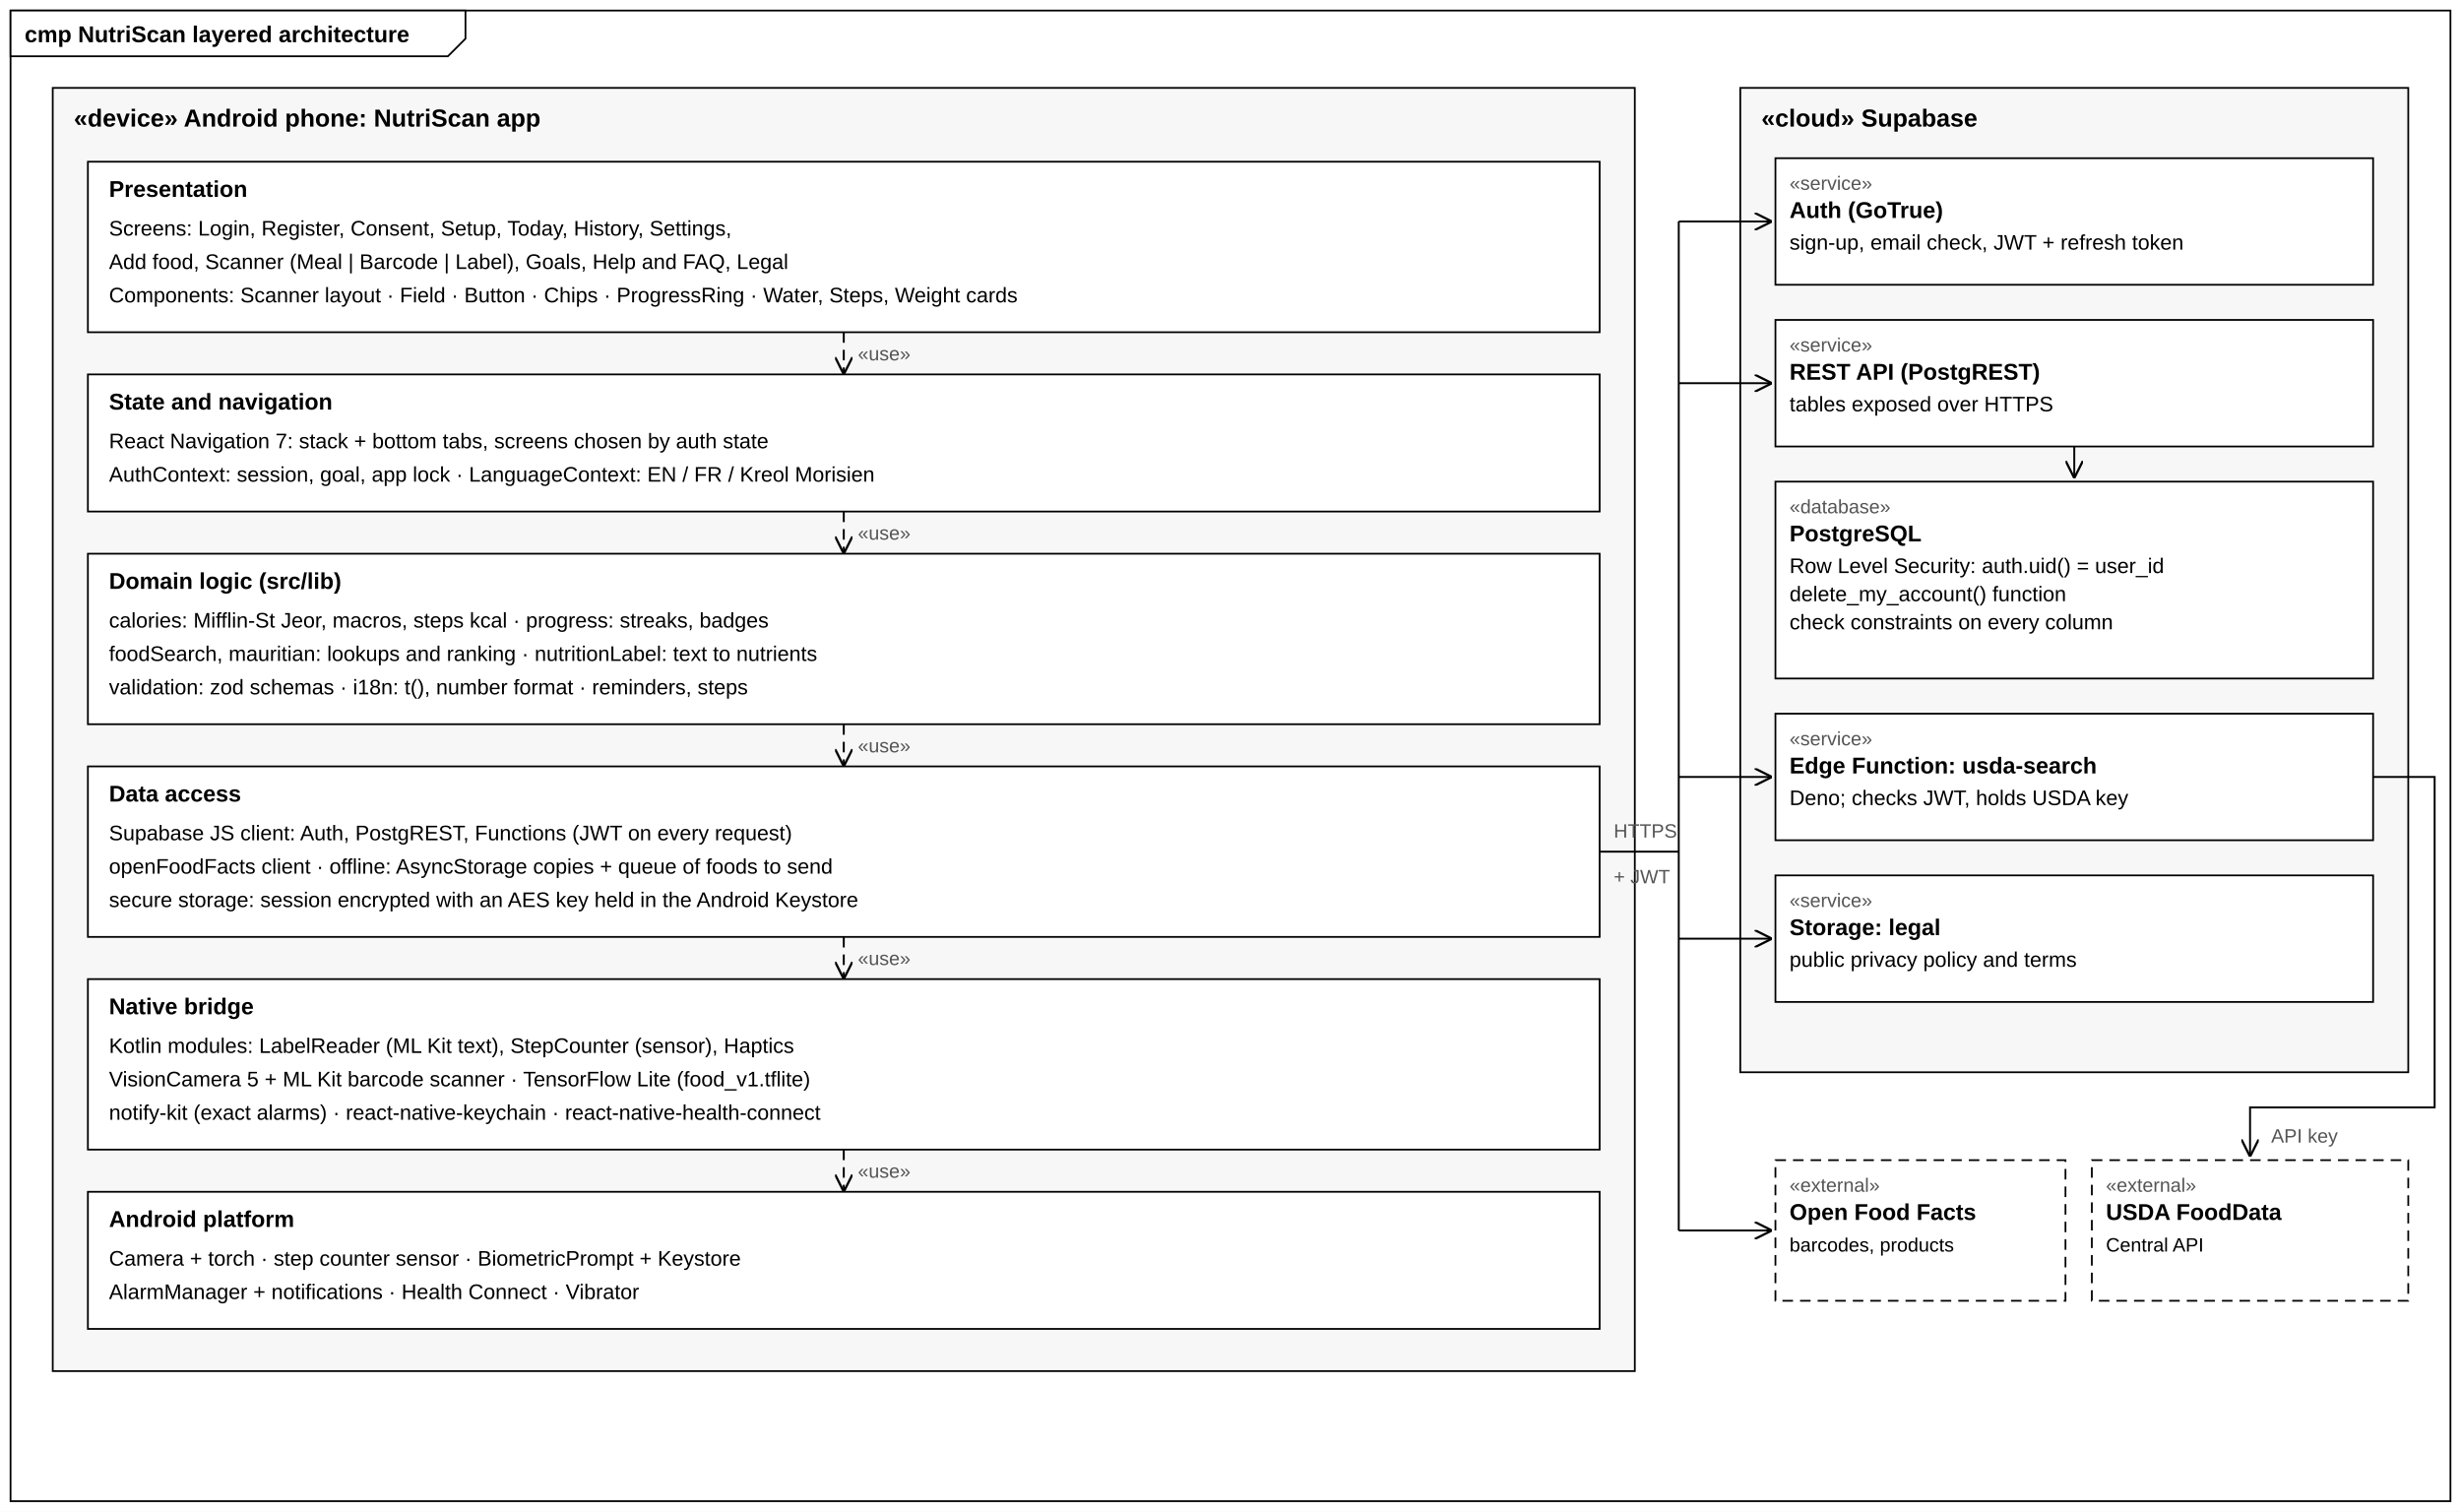
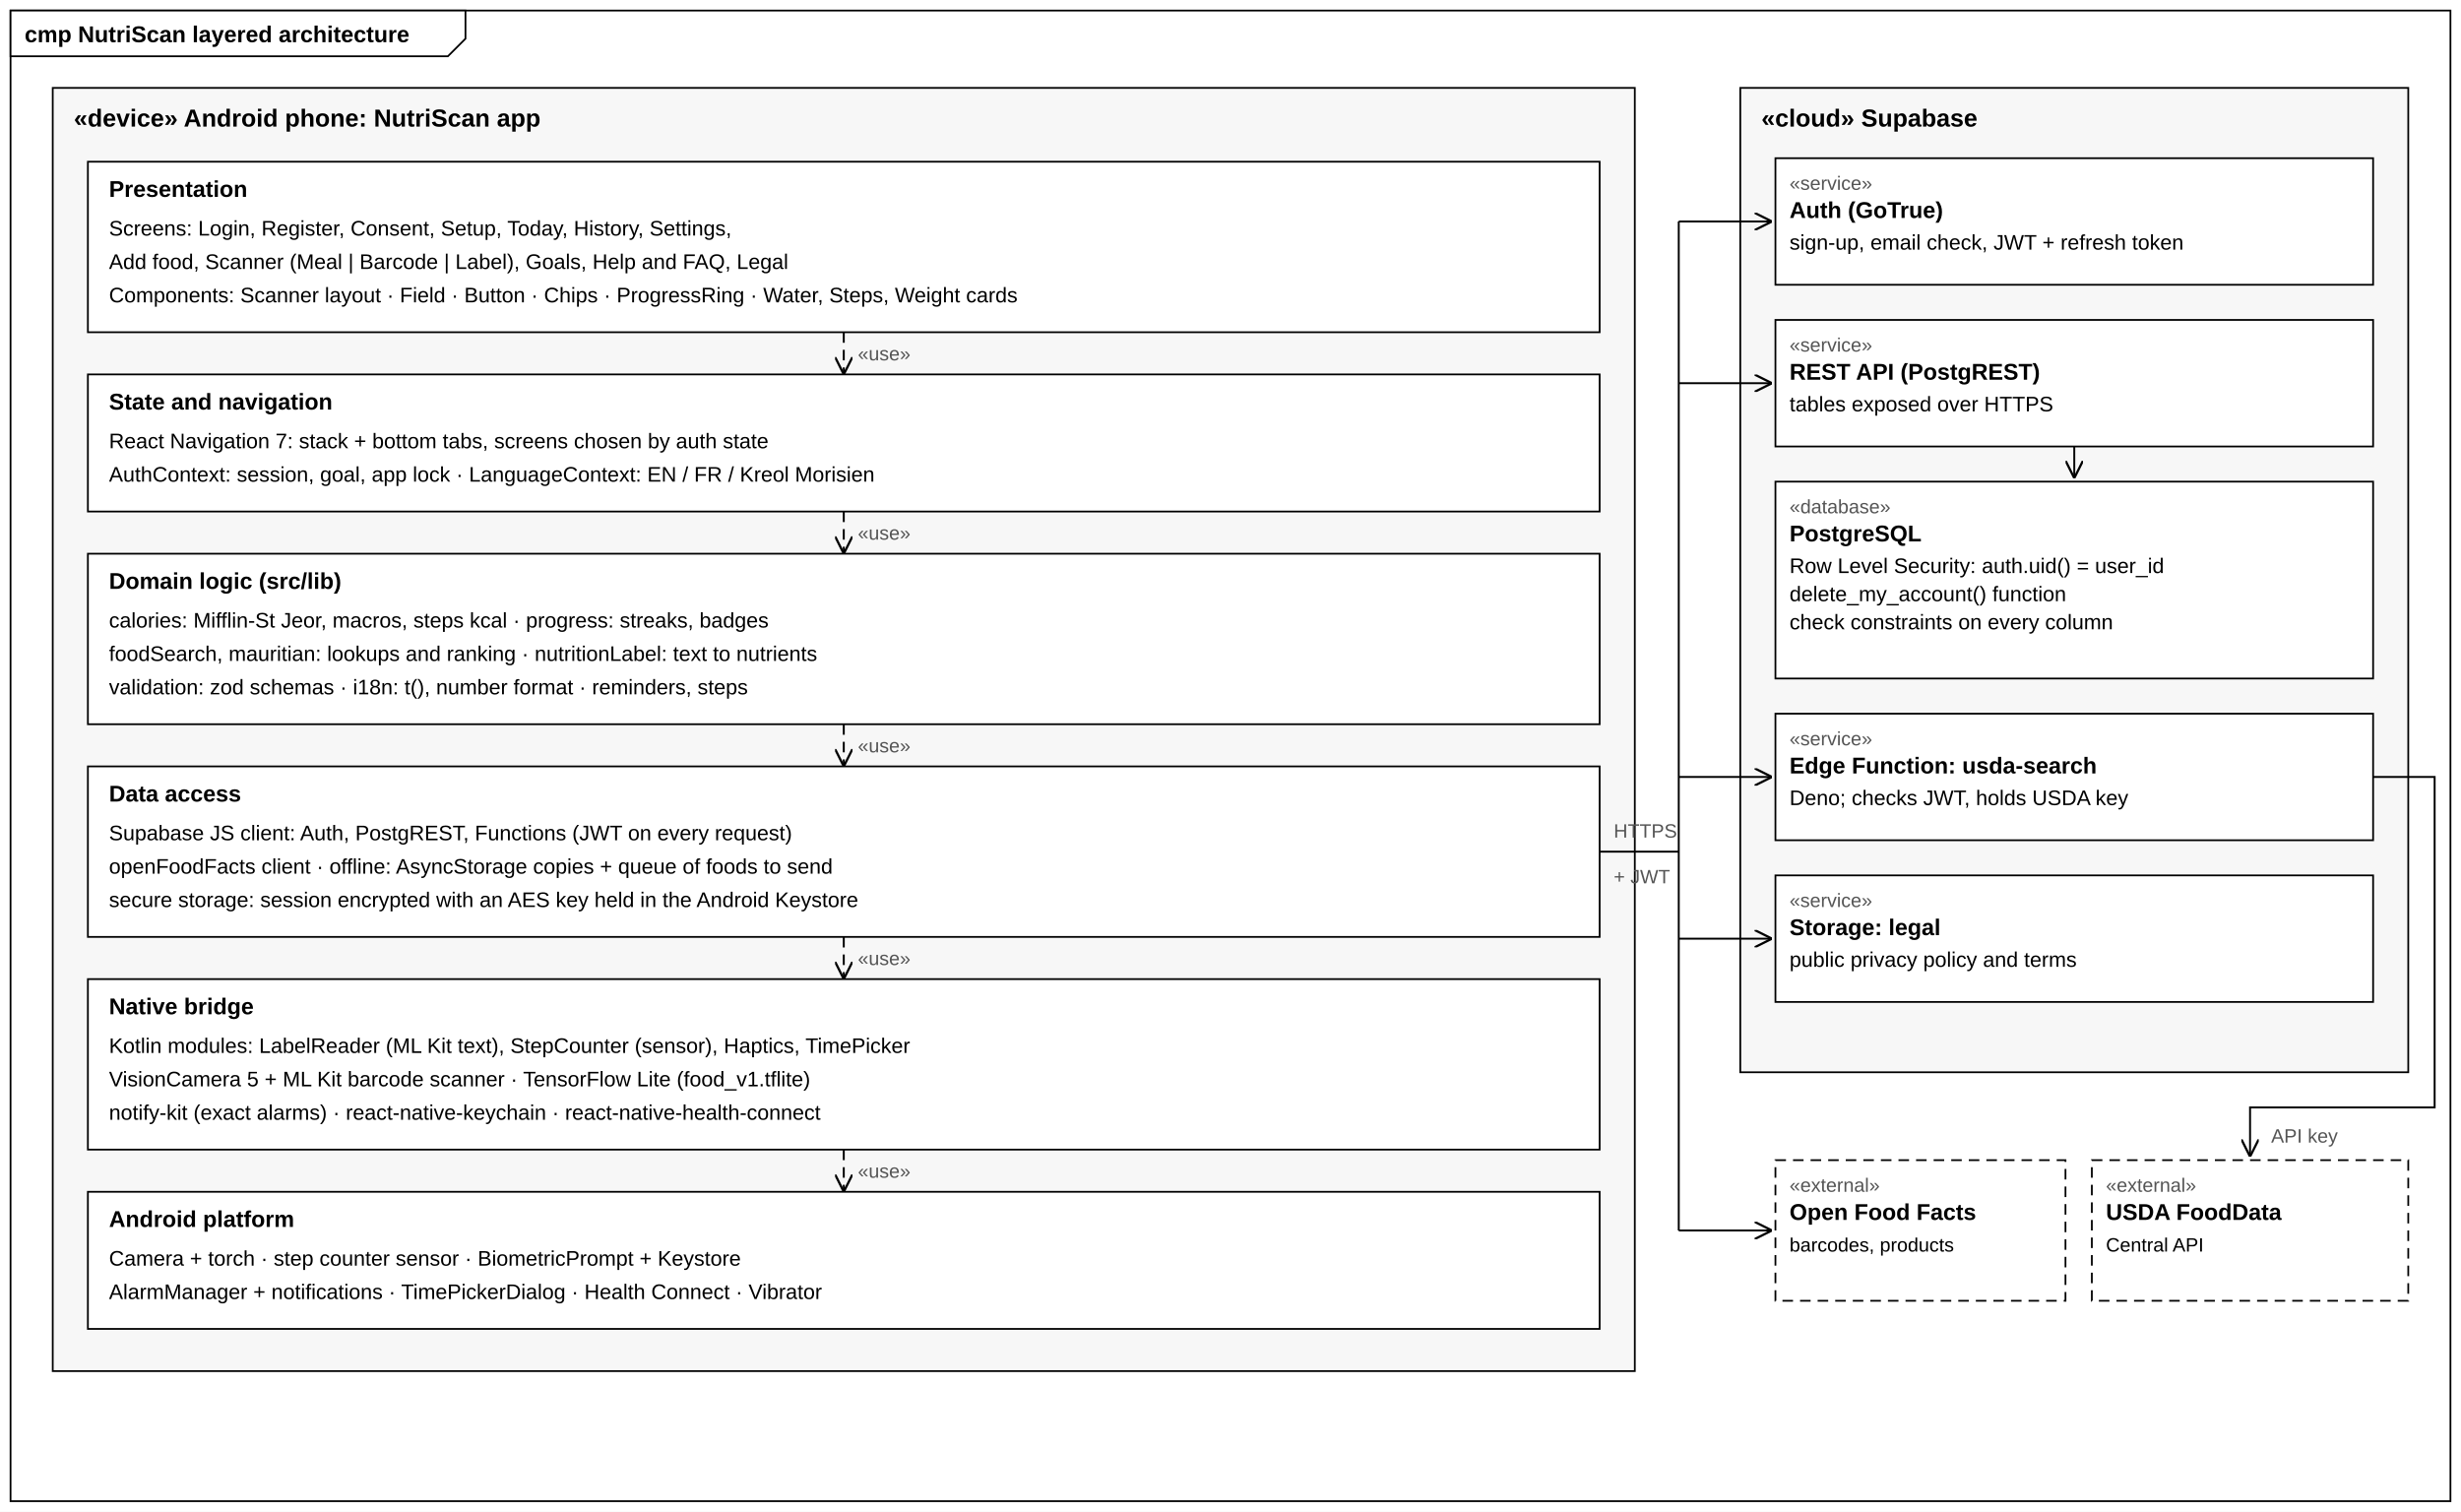
<svg xmlns="http://www.w3.org/2000/svg" width="1400" height="860" viewBox="0 0 1400 860">
  <defs>
    <marker id="f" viewBox="0 0 10 10" refX="10" refY="5" markerWidth="9" markerHeight="9" orient="auto-start-reverse">
      <path d="M0 0L10 5L0 10z" fill="#000000" />
    </marker>
    <marker id="o" viewBox="0 0 10 10" refX="10" refY="5" markerWidth="9" markerHeight="9" orient="auto-start-reverse">
      <path d="M0 0L10 5L0 10" fill="none" stroke="#000000" stroke-width="1.3" />
    </marker>
    <marker id="g" viewBox="0 0 12 12" refX="12" refY="6" markerWidth="13" markerHeight="13" orient="auto-start-reverse">
      <path d="M0 0L12 6L0 12z" fill="#fff" stroke="#000000" stroke-width="1" />
    </marker>
  </defs>
  <rect width="1400" height="860" fill="#fff" />
  <rect x="6" y="6" width="1388" height="848" fill="none" stroke="#000000" stroke-width="1" />
  <path d="M6 6 H264.8 V22 L254.8 32 H6 Z" fill="#fff" stroke="#000000" stroke-width="1" />
  <text x="14.0" y="24.0" font-size="13" font-weight="bold" text-anchor="start" fill="#000000" font-family="Arial, Helvetica, sans-serif">cmp NutriScan layered architecture</text>
  <rect x="30" y="50" width="900" height="730" rx="0" fill="#F7F7F7" stroke="#000000" stroke-width="1" />
  <text x="42.0" y="72.0" font-size="14" font-weight="bold" text-anchor="start" fill="#000000" font-family="Arial, Helvetica, sans-serif">«device» Android phone: NutriScan app</text>
  <rect x="50" y="92" width="860" height="97" rx="0" fill="#fff" stroke="#000000" stroke-width="1" />
  <text x="62.0" y="112.0" font-size="13" font-weight="bold" text-anchor="start" fill="#000000" font-family="Arial, Helvetica, sans-serif">Presentation</text>
  <text x="62.0" y="134.0" font-size="12" font-weight="normal" text-anchor="start" fill="#000000" font-family="Arial, Helvetica, sans-serif">Screens: Login, Register, Consent, Setup, Today, History, Settings,</text>
  <text x="62.0" y="153.0" font-size="12" font-weight="normal" text-anchor="start" fill="#000000" font-family="Arial, Helvetica, sans-serif">Add food, Scanner (Meal | Barcode | Label), Goals, Help and FAQ, Legal</text>
  <text x="62.0" y="172.0" font-size="12" font-weight="normal" text-anchor="start" fill="#000000" font-family="Arial, Helvetica, sans-serif">Components: Scanner layout · Field · Button · Chips · ProgressRing · Water, Steps, Weight cards</text>
  <rect x="50" y="213" width="860" height="78" rx="0" fill="#fff" stroke="#000000" stroke-width="1" />
  <text x="62.0" y="233.0" font-size="13" font-weight="bold" text-anchor="start" fill="#000000" font-family="Arial, Helvetica, sans-serif">State and navigation</text>
  <text x="62.0" y="255.0" font-size="12" font-weight="normal" text-anchor="start" fill="#000000" font-family="Arial, Helvetica, sans-serif">React Navigation 7: stack + bottom tabs, screens chosen by auth state</text>
  <text x="62.0" y="274.0" font-size="12" font-weight="normal" text-anchor="start" fill="#000000" font-family="Arial, Helvetica, sans-serif">AuthContext: session, goal, app lock  ·  LanguageContext: EN / FR / Kreol Morisien</text>
  <rect x="50" y="315" width="860" height="97" rx="0" fill="#fff" stroke="#000000" stroke-width="1" />
  <text x="62.0" y="335.0" font-size="13" font-weight="bold" text-anchor="start" fill="#000000" font-family="Arial, Helvetica, sans-serif">Domain logic (src/lib)</text>
  <text x="62.0" y="357.0" font-size="12" font-weight="normal" text-anchor="start" fill="#000000" font-family="Arial, Helvetica, sans-serif">calories: Mifflin-St Jeor, macros, steps kcal  ·  progress: streaks, badges</text>
  <text x="62.0" y="376.0" font-size="12" font-weight="normal" text-anchor="start" fill="#000000" font-family="Arial, Helvetica, sans-serif">foodSearch, mauritian: lookups and ranking  ·  nutritionLabel: text to nutrients</text>
  <text x="62.0" y="395.0" font-size="12" font-weight="normal" text-anchor="start" fill="#000000" font-family="Arial, Helvetica, sans-serif">validation: zod schemas  ·  i18n: t(), number format  ·  reminders, steps</text>
  <rect x="50" y="436" width="860" height="97" rx="0" fill="#fff" stroke="#000000" stroke-width="1" />
  <text x="62.0" y="456.0" font-size="13" font-weight="bold" text-anchor="start" fill="#000000" font-family="Arial, Helvetica, sans-serif">Data access</text>
  <text x="62.0" y="478.0" font-size="12" font-weight="normal" text-anchor="start" fill="#000000" font-family="Arial, Helvetica, sans-serif">Supabase JS client: Auth, PostgREST, Functions (JWT on every request)</text>
  <text x="62.0" y="497.0" font-size="12" font-weight="normal" text-anchor="start" fill="#000000" font-family="Arial, Helvetica, sans-serif">openFoodFacts client  ·  offline: AsyncStorage copies + queue of foods to send</text>
  <text x="62.0" y="516.0" font-size="12" font-weight="normal" text-anchor="start" fill="#000000" font-family="Arial, Helvetica, sans-serif">secure storage: session encrypted with an AES key held in the Android Keystore</text>
  <rect x="50" y="557" width="860" height="97" rx="0" fill="#fff" stroke="#000000" stroke-width="1" />
  <text x="62.0" y="577.0" font-size="13" font-weight="bold" text-anchor="start" fill="#000000" font-family="Arial, Helvetica, sans-serif">Native bridge</text>
-   <text x="62.0" y="599.0" font-size="12" font-weight="normal" text-anchor="start" fill="#000000" font-family="Arial, Helvetica, sans-serif">Kotlin modules: LabelReader (ML Kit text), StepCounter (sensor), Haptics</text>
+   <text x="62.0" y="599.0" font-size="12" font-weight="normal" text-anchor="start" fill="#000000" font-family="Arial, Helvetica, sans-serif">Kotlin modules: LabelReader (ML Kit text), StepCounter (sensor), Haptics, TimePicker</text>
  <text x="62.0" y="618.0" font-size="12" font-weight="normal" text-anchor="start" fill="#000000" font-family="Arial, Helvetica, sans-serif">VisionCamera 5 + ML Kit barcode scanner  ·  TensorFlow Lite (food_v1.tflite)</text>
  <text x="62.0" y="637.0" font-size="12" font-weight="normal" text-anchor="start" fill="#000000" font-family="Arial, Helvetica, sans-serif">notify-kit (exact alarms)  ·  react-native-keychain  ·  react-native-health-connect</text>
  <rect x="50" y="678" width="860" height="78" rx="0" fill="#fff" stroke="#000000" stroke-width="1" />
  <text x="62.0" y="698.0" font-size="13" font-weight="bold" text-anchor="start" fill="#000000" font-family="Arial, Helvetica, sans-serif">Android platform</text>
  <text x="62.0" y="720.0" font-size="12" font-weight="normal" text-anchor="start" fill="#000000" font-family="Arial, Helvetica, sans-serif">Camera + torch  ·  step counter sensor  ·  BiometricPrompt + Keystore</text>
-   <text x="62.0" y="739.0" font-size="12" font-weight="normal" text-anchor="start" fill="#000000" font-family="Arial, Helvetica, sans-serif">AlarmManager + notifications  ·  Health Connect  ·  Vibrator</text>
+   <text x="62.0" y="739.0" font-size="12" font-weight="normal" text-anchor="start" fill="#000000" font-family="Arial, Helvetica, sans-serif">AlarmManager + notifications  ·  TimePickerDialog  ·  Health Connect  ·  Vibrator</text>
  <line x1="480" y1="189" x2="480" y2="213" stroke="#000000" stroke-width="1.1" stroke-dasharray="6 4" marker-end="url(#o)" />
  <text x="488.0" y="205.0" font-size="11" font-weight="normal" text-anchor="start" fill="#555555" font-family="Arial, Helvetica, sans-serif">«use»</text>
  <line x1="480" y1="291" x2="480" y2="315" stroke="#000000" stroke-width="1.1" stroke-dasharray="6 4" marker-end="url(#o)" />
  <text x="488.0" y="307.0" font-size="11" font-weight="normal" text-anchor="start" fill="#555555" font-family="Arial, Helvetica, sans-serif">«use»</text>
  <line x1="480" y1="412" x2="480" y2="436" stroke="#000000" stroke-width="1.1" stroke-dasharray="6 4" marker-end="url(#o)" />
  <text x="488.0" y="428.0" font-size="11" font-weight="normal" text-anchor="start" fill="#555555" font-family="Arial, Helvetica, sans-serif">«use»</text>
  <line x1="480" y1="533" x2="480" y2="557" stroke="#000000" stroke-width="1.1" stroke-dasharray="6 4" marker-end="url(#o)" />
  <text x="488.0" y="549.0" font-size="11" font-weight="normal" text-anchor="start" fill="#555555" font-family="Arial, Helvetica, sans-serif">«use»</text>
  <line x1="480" y1="654" x2="480" y2="678" stroke="#000000" stroke-width="1.1" stroke-dasharray="6 4" marker-end="url(#o)" />
  <text x="488.0" y="670.0" font-size="11" font-weight="normal" text-anchor="start" fill="#555555" font-family="Arial, Helvetica, sans-serif">«use»</text>
  <rect x="990" y="50" width="380" height="560" rx="0" fill="#F7F7F7" stroke="#000000" stroke-width="1" />
  <text x="1002.0" y="72.0" font-size="14" font-weight="bold" text-anchor="start" fill="#000000" font-family="Arial, Helvetica, sans-serif">«cloud» Supabase</text>
  <rect x="1010" y="90" width="340" height="72" rx="0" fill="#fff" stroke="#000000" stroke-width="1" />
  <text x="1018.0" y="108.0" font-size="11" font-weight="normal" text-anchor="start" fill="#555555" font-family="Arial, Helvetica, sans-serif">«service»</text>
  <text x="1018.0" y="124.0" font-size="13" font-weight="bold" text-anchor="start" fill="#000000" font-family="Arial, Helvetica, sans-serif">Auth (GoTrue)</text>
  <text x="1018.0" y="142.0" font-size="12" font-weight="normal" text-anchor="start" fill="#000000" font-family="Arial, Helvetica, sans-serif">sign-up, email check, JWT + refresh token</text>
  <rect x="1010" y="182" width="340" height="72" rx="0" fill="#fff" stroke="#000000" stroke-width="1" />
  <text x="1018.0" y="200.0" font-size="11" font-weight="normal" text-anchor="start" fill="#555555" font-family="Arial, Helvetica, sans-serif">«service»</text>
  <text x="1018.0" y="216.0" font-size="13" font-weight="bold" text-anchor="start" fill="#000000" font-family="Arial, Helvetica, sans-serif">REST API (PostgREST)</text>
  <text x="1018.0" y="234.0" font-size="12" font-weight="normal" text-anchor="start" fill="#000000" font-family="Arial, Helvetica, sans-serif">tables exposed over HTTPS</text>
  <rect x="1010" y="274" width="340" height="112" rx="0" fill="#fff" stroke="#000000" stroke-width="1" />
  <text x="1018.0" y="292.0" font-size="11" font-weight="normal" text-anchor="start" fill="#555555" font-family="Arial, Helvetica, sans-serif">«database»</text>
  <text x="1018.0" y="308.0" font-size="13" font-weight="bold" text-anchor="start" fill="#000000" font-family="Arial, Helvetica, sans-serif">PostgreSQL</text>
  <text x="1018.0" y="326.0" font-size="12" font-weight="normal" text-anchor="start" fill="#000000" font-family="Arial, Helvetica, sans-serif">Row Level Security: auth.uid() = user_id</text>
  <text x="1018.0" y="342.0" font-size="12" font-weight="normal" text-anchor="start" fill="#000000" font-family="Arial, Helvetica, sans-serif">delete_my_account() function</text>
  <text x="1018.0" y="358.0" font-size="12" font-weight="normal" text-anchor="start" fill="#000000" font-family="Arial, Helvetica, sans-serif">check constraints on every column</text>
  <rect x="1010" y="406" width="340" height="72" rx="0" fill="#fff" stroke="#000000" stroke-width="1" />
  <text x="1018.0" y="424.0" font-size="11" font-weight="normal" text-anchor="start" fill="#555555" font-family="Arial, Helvetica, sans-serif">«service»</text>
  <text x="1018.0" y="440.0" font-size="13" font-weight="bold" text-anchor="start" fill="#000000" font-family="Arial, Helvetica, sans-serif">Edge Function: usda-search</text>
  <text x="1018.0" y="458.0" font-size="12" font-weight="normal" text-anchor="start" fill="#000000" font-family="Arial, Helvetica, sans-serif">Deno; checks JWT, holds USDA key</text>
  <rect x="1010" y="498" width="340" height="72" rx="0" fill="#fff" stroke="#000000" stroke-width="1" />
  <text x="1018.0" y="516.0" font-size="11" font-weight="normal" text-anchor="start" fill="#555555" font-family="Arial, Helvetica, sans-serif">«service»</text>
  <text x="1018.0" y="532.0" font-size="13" font-weight="bold" text-anchor="start" fill="#000000" font-family="Arial, Helvetica, sans-serif">Storage: legal</text>
  <text x="1018.0" y="550.0" font-size="12" font-weight="normal" text-anchor="start" fill="#000000" font-family="Arial, Helvetica, sans-serif">public privacy policy and terms</text>
  <line x1="1180" y1="254" x2="1180" y2="272" stroke="#000000" stroke-width="1.1" marker-end="url(#o)" />
  <rect x="1010" y="660" width="165" height="80" rx="0" fill="#fff" stroke="#000000" stroke-width="1" stroke-dasharray="6 4" />
  <text x="1018.0" y="678.0" font-size="11" font-weight="normal" text-anchor="start" fill="#555555" font-family="Arial, Helvetica, sans-serif">«external»</text>
  <text x="1018.0" y="694.0" font-size="13" font-weight="bold" text-anchor="start" fill="#000000" font-family="Arial, Helvetica, sans-serif">Open Food Facts</text>
  <text x="1018.0" y="712.0" font-size="11" font-weight="normal" text-anchor="start" fill="#000000" font-family="Arial, Helvetica, sans-serif">barcodes, products</text>
  <rect x="1190" y="660" width="180" height="80" rx="0" fill="#fff" stroke="#000000" stroke-width="1" stroke-dasharray="6 4" />
  <text x="1198.0" y="678.0" font-size="11" font-weight="normal" text-anchor="start" fill="#555555" font-family="Arial, Helvetica, sans-serif">«external»</text>
  <text x="1198.0" y="694.0" font-size="13" font-weight="bold" text-anchor="start" fill="#000000" font-family="Arial, Helvetica, sans-serif">USDA FoodData</text>
  <text x="1198.0" y="712.0" font-size="11" font-weight="normal" text-anchor="start" fill="#000000" font-family="Arial, Helvetica, sans-serif">Central API</text>
  <path d="M1350 442 H1385 V630 H1280 V658" fill="none" stroke="#000000" stroke-width="1.1" marker-end="url(#o)" />
  <text x="1292.0" y="650.0" font-size="11" font-weight="normal" text-anchor="start" fill="#555555" font-family="Arial, Helvetica, sans-serif">API key</text>
  <line x1="910" y1="484.5" x2="955" y2="484.5" stroke="#000000" stroke-width="1.1" />
  <line x1="955" y1="126" x2="955" y2="700" stroke="#000000" stroke-width="1.1" />
  <line x1="955" y1="126" x2="1008" y2="126" stroke="#000000" stroke-width="1.1" marker-end="url(#o)" />
  <line x1="955" y1="218" x2="1008" y2="218" stroke="#000000" stroke-width="1.1" marker-end="url(#o)" />
  <line x1="955" y1="442" x2="1008" y2="442" stroke="#000000" stroke-width="1.1" marker-end="url(#o)" />
  <line x1="955" y1="534" x2="1008" y2="534" stroke="#000000" stroke-width="1.1" marker-end="url(#o)" />
  <line x1="955" y1="700" x2="1008" y2="700" stroke="#000000" stroke-width="1.1" marker-end="url(#o)" />
  <text x="918.0" y="476.5" font-size="11" font-weight="normal" text-anchor="start" fill="#555555" font-family="Arial, Helvetica, sans-serif">HTTPS</text>
  <text x="918.0" y="502.5" font-size="11" font-weight="normal" text-anchor="start" fill="#555555" font-family="Arial, Helvetica, sans-serif">+ JWT</text>
</svg>
